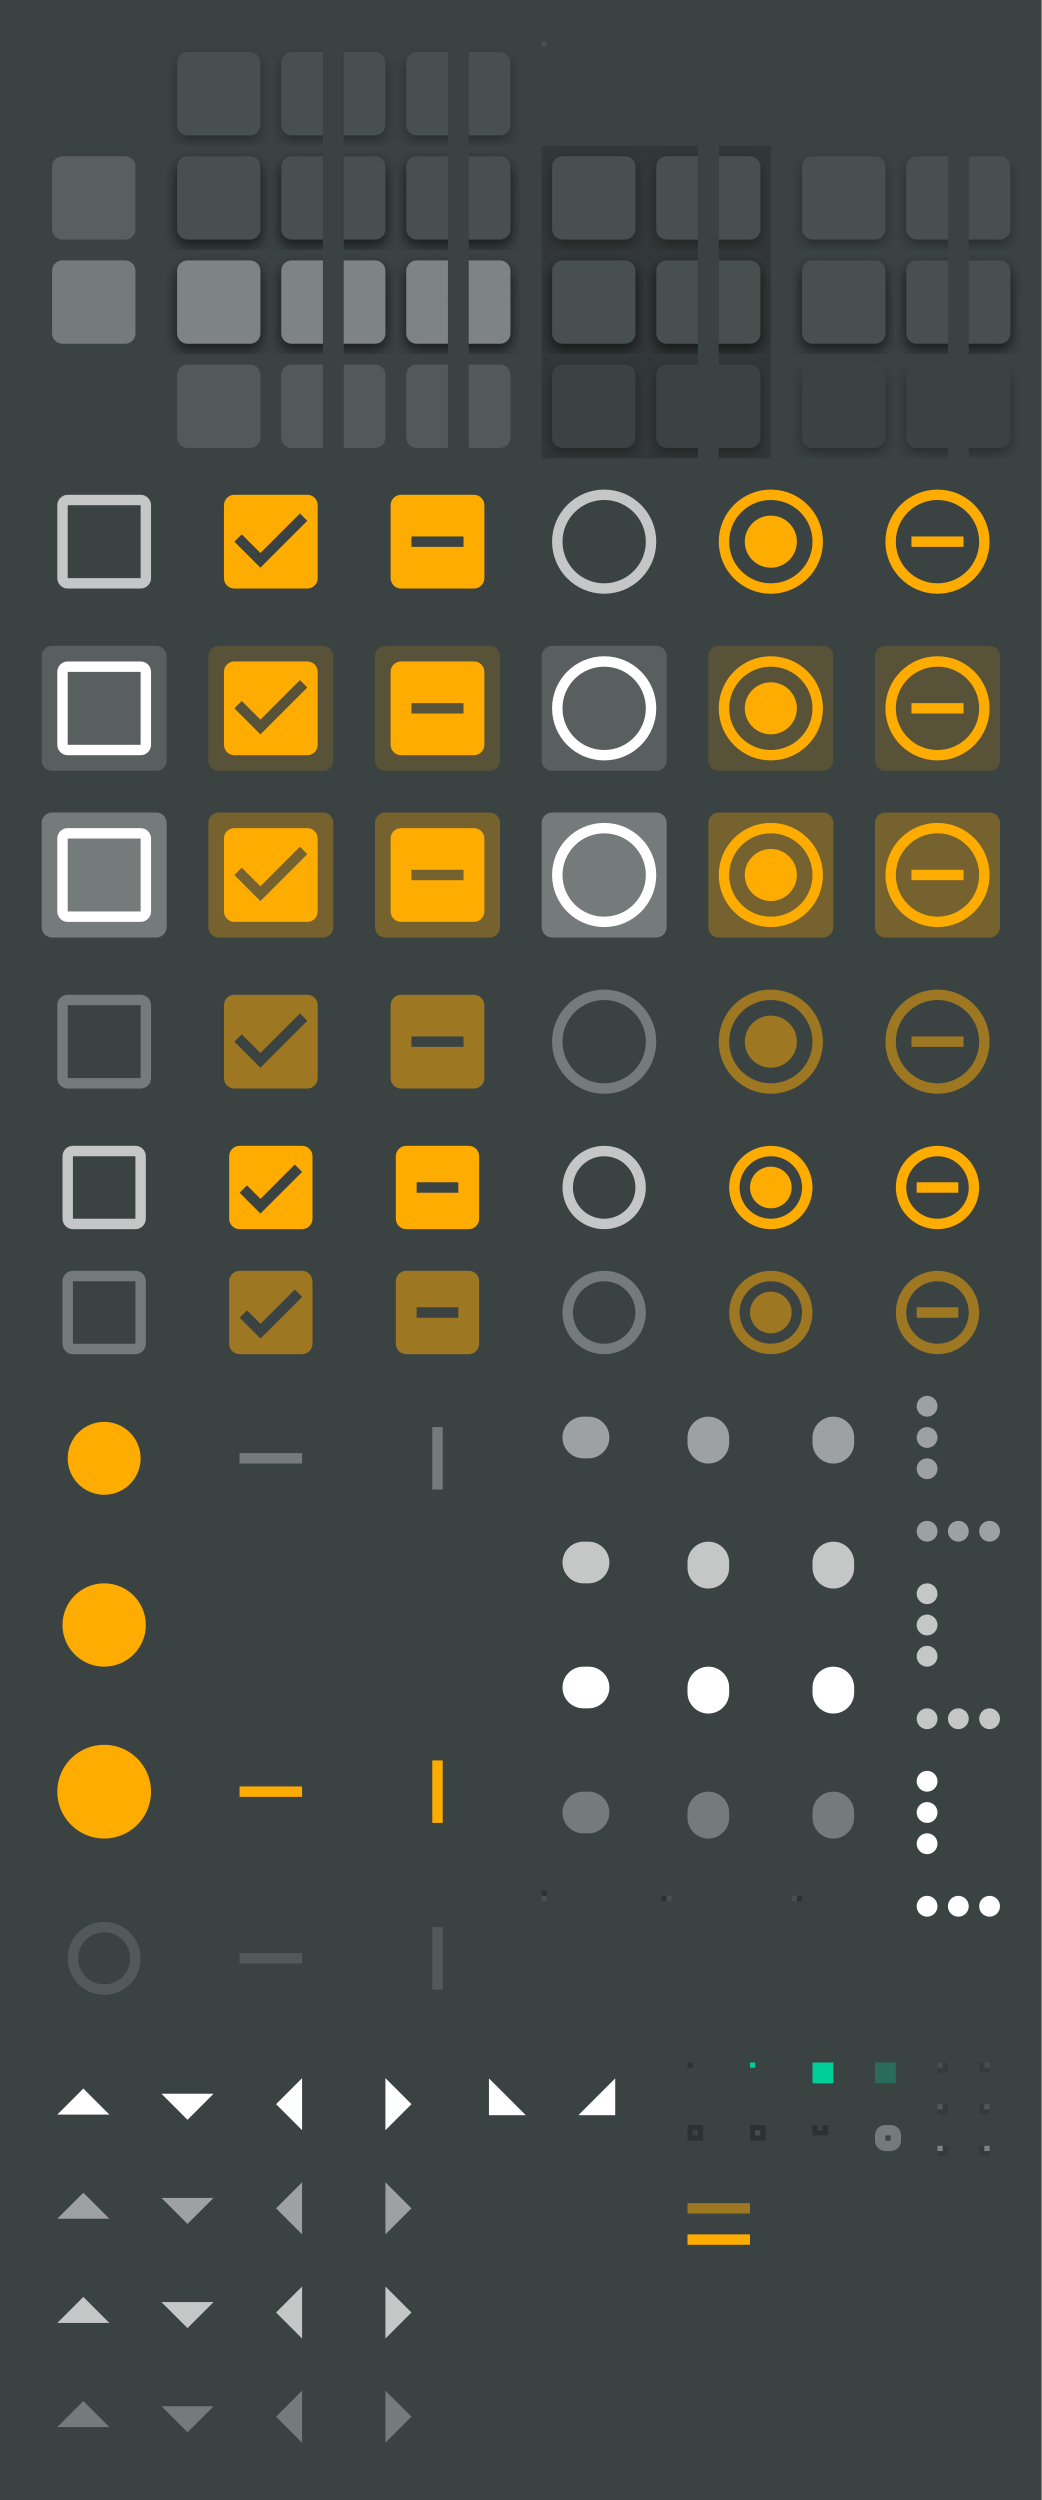
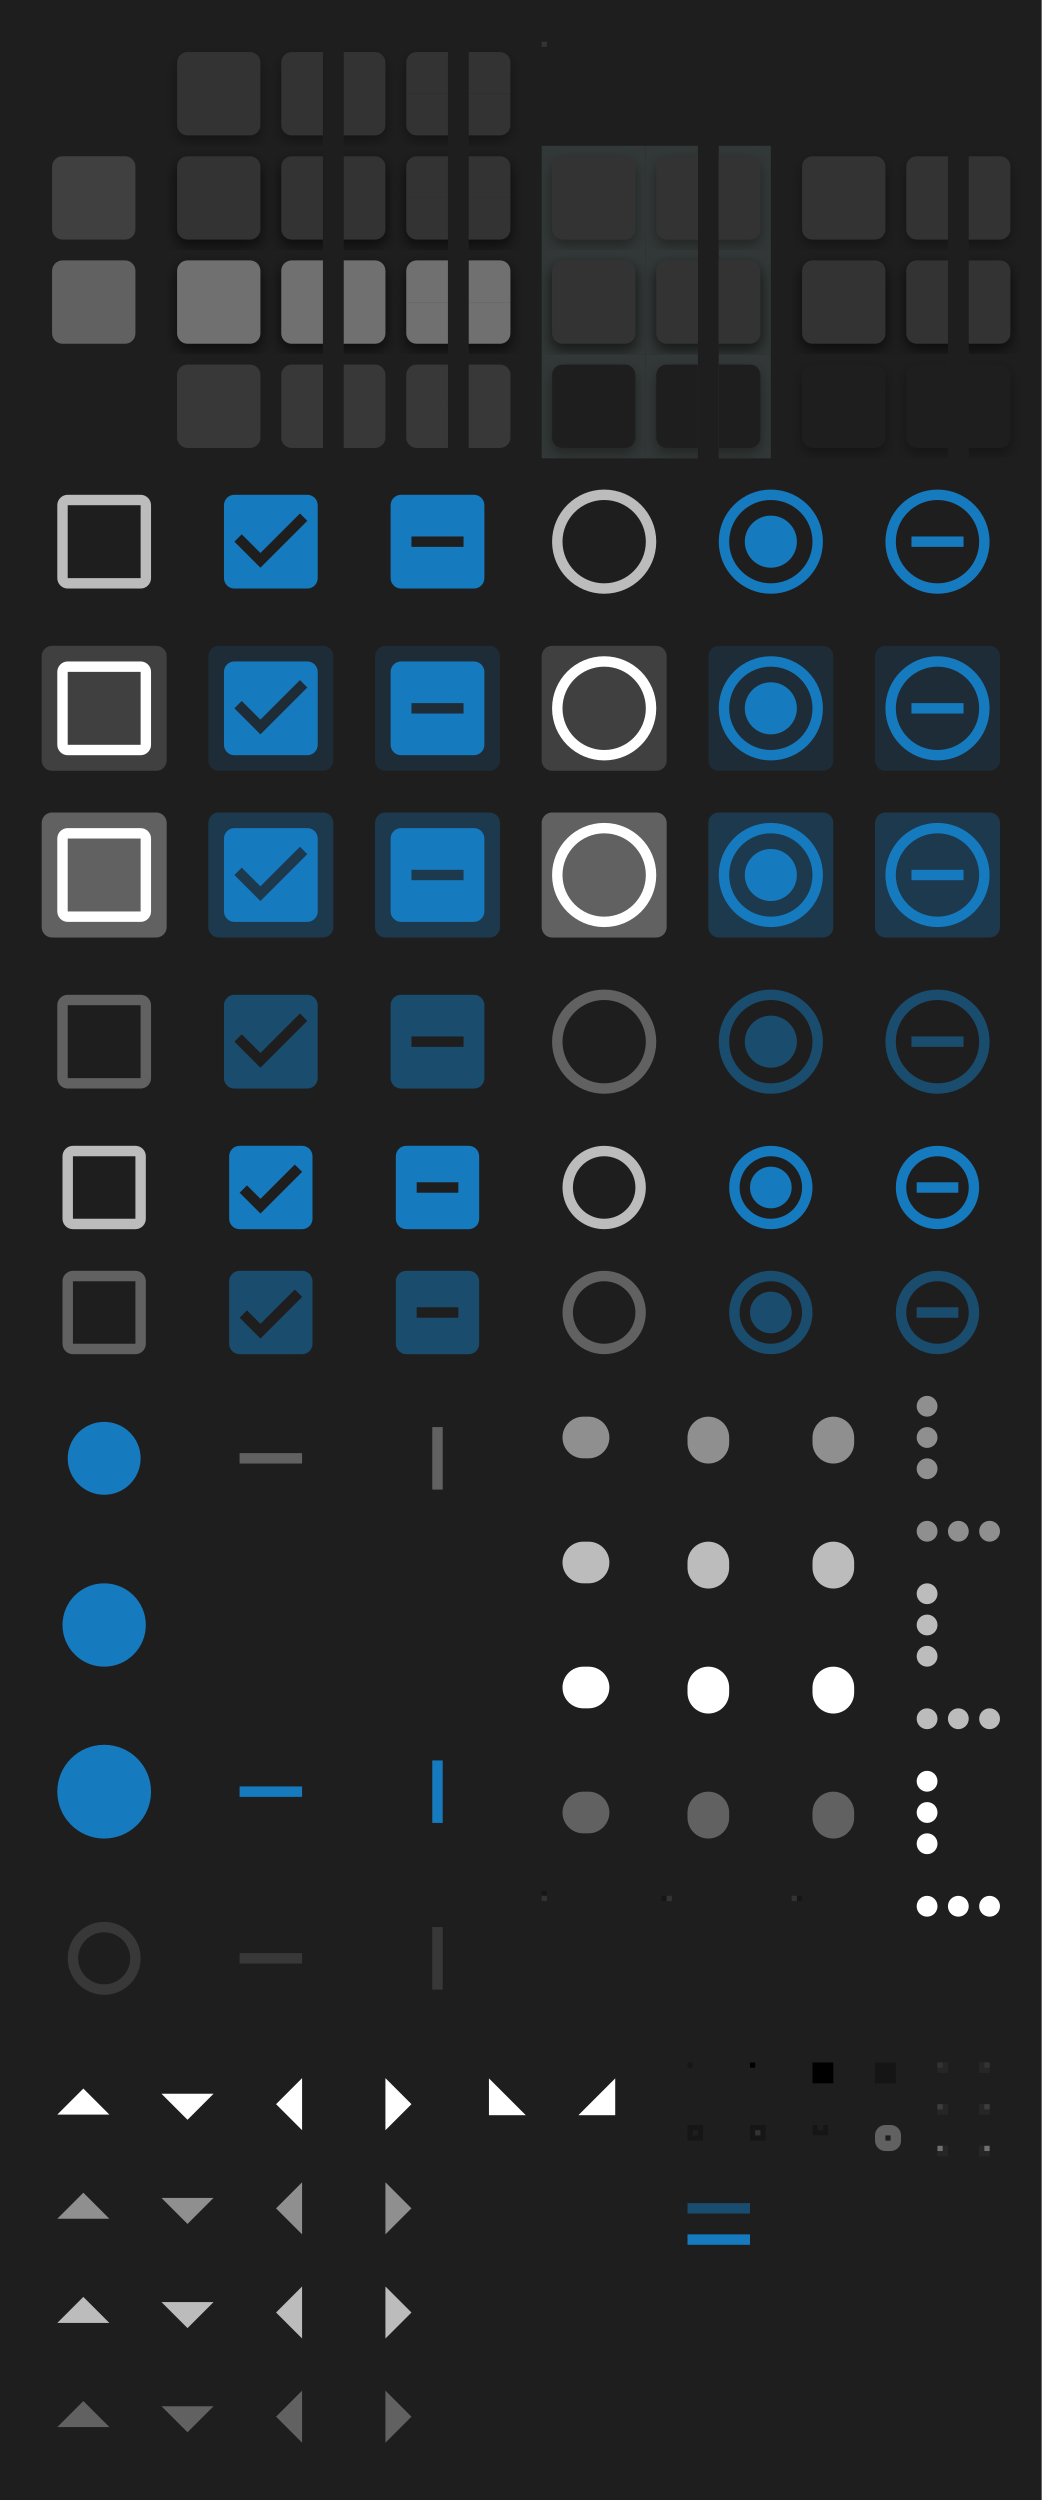
<svg xmlns="http://www.w3.org/2000/svg" xmlns:xlink="http://www.w3.org/1999/xlink" width="200" height="480" viewBox="0 0 200 480" version="1.1" id="svg571">
  <rect width="200" height="480" fill="url(#color-bg)" id="rect6" />
  <defs id="defs418">
    <linearGradient id="color-fg">
      <stop stop-color="#FFFFFF" id="stop8" />
    </linearGradient>
    <linearGradient id="color-fg-disabled">
      <stop stop-color="#FFFFFF" stop-opacity="0.5" id="stop11" />
    </linearGradient>
    <linearGradient id="color-fg-secondary">
      <stop stop-color="#FFFFFF" stop-opacity="0.7" id="stop14" />
    </linearGradient>
    <linearGradient id="color-fg-secondary-disabled">
      <stop stop-color="#FFFFFF" stop-opacity="0.3" id="stop17" />
    </linearGradient>
    <linearGradient id="color-divider">
      <stop stop-color="#FFFFFF" stop-opacity="0.12" id="stop20" />
    </linearGradient>
    <linearGradient id="color-primary">
-       <stop stop-color="#00CE99" id="stop23" />
+       <stop stop-color="#000000" id="stop23" />
    </linearGradient>
    <linearGradient id="color-accent">
-       <stop stop-color="#FFAC00" id="stop26" />
+       <stop stop-color="#167ABF" id="stop26" />
    </linearGradient>
    <linearGradient id="color-accent-insensitive">
-       <stop stop-color="#FFAC00" stop-opacity="0.5" id="stop29" />
+       <stop stop-color="#167ABF" stop-opacity="0.5" id="stop29" />
    </linearGradient>
    <linearGradient id="color-bg">
-       <stop stop-color="#3b4342" id="stop32" />
+       <stop stop-color="#1E1E1E" id="stop32" />
    </linearGradient>
    <linearGradient id="color-bg-lighter">
-       <stop stop-color="#47504e" id="stop35" />
+       <stop stop-color="#333333" id="stop35" />
    </linearGradient>
    <linearGradient id="color-base">
-       <stop stop-color="#47504e" id="stop38" />
+       <stop stop-color="#333333" id="stop38" />
    </linearGradient>
    <linearGradient id="color-base-alt">
-       <stop stop-color="#3b4342" id="stop41" />
+       <stop stop-color="#1E1E1E" id="stop41" />
    </linearGradient>
    <linearGradient id="color-border">
      <stop stop-color="#000000" stop-opacity="0.26" id="stop44" />
    </linearGradient>
    <filter id="1" color-interpolation-filters="sRGB" x="0" y="0" width="1" height="1">
      <feFlood flood-color="#000000" flood-opacity="0.12" result="flood" id="feFlood47" />
      <feComposite operator="in" in="flood" in2="SourceGraphic" result="composite1" id="feComposite49" />
      <feGaussianBlur stdDeviation="1.5" in="composite1" result="blur" id="feGaussianBlur51" />
      <feOffset dx="0" dy="1" result="offset" id="feOffset53" />
      <feComposite in="SourceGraphic" in2="offset" result="fbSourceGraphic" id="feComposite55" />
      <feFlood flood-color="#000000" flood-opacity="0.24" result="flood" id="feFlood57" />
      <feComposite operator="in" in="flood" in2="fbSourceGraphic" result="composite1" id="feComposite59" />
      <feGaussianBlur stdDeviation="1" in="composite1" result="blur" id="feGaussianBlur61" />
      <feOffset dx="0" dy="1" result="offset" id="feOffset63" />
      <feComposite in="fbSourceGraphic" in2="offset" result="composite2" id="feComposite65" />
    </filter>
    <rect id="1x1" width="1" height="1" />
    <rect id="2x2" width="2" height="2" />
    <rect id="4x4" width="4" height="4" />
    <rect id="16x16" width="16" height="16" opacity="0" />
    <rect id="17x17" width="17" height="17" opacity="0" />
    <rect id="24x24" width="24" height="24" opacity="0" />
    <clipPath id="left">
      <rect width="10" height="20" id="rect74" />
    </clipPath>
    <clipPath id="right">
      <rect width="10" height="20" x="10" id="rect77" />
    </clipPath>
    <clipPath id="left-top">
      <rect width="10" height="10" id="rect80" />
    </clipPath>
    <clipPath id="left-bottom">
      <rect width="10" height="10" y="10" id="rect83" />
    </clipPath>
    <clipPath id="right-top">
      <rect width="10" height="10" x="10" id="rect86" />
    </clipPath>
    <clipPath id="right-bottom">
      <rect width="10" height="10" x="10" y="10" id="rect89" />
    </clipPath>
    <g id="base-box">
      <rect width="20" height="20" opacity="0" id="rect92" />
      <rect x="2" y="2" width="16" height="16" rx="2" ry="2" id="rect94" />
    </g>
    <use xlink:href="#base-box" id="base-flat-button" fill="url(#color-fg)" opacity="0" />
    <use xlink:href="#base-box" id="base-flat-button-hover" fill="url(#color-fg)" opacity="0.15" />
    <use xlink:href="#base-box" id="base-flat-button-active" fill="url(#color-fg)" opacity="0.3" />
    <use xlink:href="#base-box" id="base-flat-button-insensitive" fill="url(#color-fg)" opacity="0" />
    <use xlink:href="#base-box" id="base-button" fill="url(#color-bg-lighter)" filter="url(#1)" />
    <use xlink:href="#base-button" id="base-button-hover" filter="url(#1)" />
    <g id="base-button-active">
      <use xlink:href="#base-button-hover" id="use103" />
      <use xlink:href="#base-flat-button-active" id="use105" />
    </g>
    <use xlink:href="#base-box" id="base-button-insensitive" fill="url(#color-divider)" />
    <use xlink:href="#1x1" id="base-entry-background" fill="url(#color-base)" />
    <use xlink:href="#1x1" id="base-entry-background-insensitive" fill="url(#color-base-alt)" />
    <use xlink:href="#base-box" id="base-entry-box" fill="url(#color-base)" filter="url(#1)" />
    <use xlink:href="#base-entry-box" id="base-entry-box-active" filter="url(#1)" />
    <use xlink:href="#base-box" id="base-entry-box-insensitive" fill="url(#color-base-alt)" filter="url(#1)" />
    <rect id="background-fill" width="20" height="20" />
    <g id="base-entry">
      <use xlink:href="#background-fill" id="use115" />
      <use xlink:href="#base-entry-box" id="use117" />
    </g>
    <g id="base-entry-active">
      <use xlink:href="#background-fill" id="use120" />
      <use xlink:href="#base-entry-box-active" id="use122" />
    </g>
    <g id="base-entry-insensitive">
      <use xlink:href="#background-fill" id="use125" />
      <use xlink:href="#base-entry-box-insensitive" id="use127" />
    </g>
    <use clip-path="url(#left)" xlink:href="#base-button" id="base-combo-rtl-button" />
    <use clip-path="url(#left)" xlink:href="#base-button-hover" id="base-combo-rtl-button-hover" />
    <use clip-path="url(#left)" xlink:href="#base-button-active" id="base-combo-rtl-button-active" />
    <use clip-path="url(#left)" xlink:href="#base-button-insensitive" id="base-combo-rtl-button-insensitive" />
    <use clip-path="url(#right)" xlink:href="#base-button" id="base-combo-ltr-button" />
    <use clip-path="url(#right)" xlink:href="#base-button-hover" id="base-combo-ltr-button-hover" />
    <use clip-path="url(#right)" xlink:href="#base-button-active" id="base-combo-ltr-button-active" />
    <use clip-path="url(#right)" xlink:href="#base-button-insensitive" id="base-combo-ltr-button-insensitive" />
    <use clip-path="url(#left-top)" xlink:href="#base-button" id="base-spin-rtl-up" />
    <use clip-path="url(#left-top)" xlink:href="#base-button-hover" id="base-spin-rtl-up-hover" />
    <use clip-path="url(#left-top)" xlink:href="#base-button-active" id="base-spin-rtl-up-active" />
    <use clip-path="url(#left-top)" xlink:href="#base-button-insensitive" id="base-spin-rtl-up-insensitive" />
    <use clip-path="url(#left-bottom)" xlink:href="#base-button" id="base-spin-rtl-down" />
    <use clip-path="url(#left-bottom)" xlink:href="#base-button-hover" id="base-spin-rtl-down-hover" />
    <use clip-path="url(#left-bottom)" xlink:href="#base-button-active" id="base-spin-rtl-down-active" />
    <use clip-path="url(#left-bottom)" xlink:href="#base-button-insensitive" id="base-spin-rtl-down-insensitive" />
    <use clip-path="url(#right-top)" xlink:href="#base-button" id="base-spin-ltr-up" />
    <use clip-path="url(#right-top)" xlink:href="#base-button-hover" id="base-spin-ltr-up-hover" />
    <use clip-path="url(#right-top)" xlink:href="#base-button-active" id="base-spin-ltr-up-active" />
    <use clip-path="url(#right-top)" xlink:href="#base-button-insensitive" id="base-spin-ltr-up-insensitive" />
    <use clip-path="url(#right-bottom)" xlink:href="#base-button" id="base-spin-ltr-down" />
    <use clip-path="url(#right-bottom)" xlink:href="#base-button-hover" id="base-spin-ltr-down-hover" />
    <use clip-path="url(#right-bottom)" xlink:href="#base-button-active" id="base-spin-ltr-down-active" />
    <use clip-path="url(#right-bottom)" xlink:href="#base-button-insensitive" id="base-spin-ltr-down-insensitive" />
    <use clip-path="url(#left)" xlink:href="#base-entry" id="base-combo-ltr-entry" />
    <use clip-path="url(#left)" xlink:href="#base-entry-active" id="base-combo-ltr-entry-active" />
    <use clip-path="url(#left)" xlink:href="#base-entry-insensitive" id="base-combo-ltr-entry-insensitive" />
    <use clip-path="url(#right)" xlink:href="#base-entry" id="base-combo-rtl-entry" />
    <use clip-path="url(#right)" xlink:href="#base-entry-active" id="base-combo-rtl-entry-active" />
    <use clip-path="url(#right)" xlink:href="#base-entry-insensitive" id="base-combo-rtl-entry-insensitive" />
    <path id="checkbox-unchecked-path" d="M19 5v14H5V5h14m0-2H5c-1.1 0-2 .9-2 2v14c0 1.1.9 2 2 2h14c1.1 0 2-.9 2-2V5c0-1.1-.9-2-2-2z" />
    <path id="checkbox-checked-path" d="M19 3H5c-1.11 0-2 .9-2 2v14c0 1.1.89 2 2 2h14c1.11 0 2-.9 2-2V5c0-1.1-.89-2-2-2zm-9 14l-5-5 1.41-1.41L10 14.17l7.59-7.59L19 8l-9 9z" />
    <path id="checkbox-mixed-path" d="M19 3H5c-1.1 0-2 .9-2 2v14c0 1.1.9 2 2 2h14c1.1 0 2-.9 2-2V5c0-1.1-.9-2-2-2zm-2 10H7v-2h10v2z" />
    <path id="radio-unchecked-path" d="M12 2C6.48 2 2 6.48 2 12s4.48 10 10 10 10-4.48 10-10S17.52 2 12 2zm0 18c-4.42 0-8-3.58-8-8s3.58-8 8-8 8 3.58 8 8-3.58 8-8 8z" />
    <path id="radio-checked-path" d="M12 7c-2.76 0-5 2.24-5 5s2.24 5 5 5 5-2.24 5-5-2.24-5-5-5zm0-5C6.48 2 2 6.48 2 12s4.48 10 10 10 10-4.48 10-10S17.52 2 12 2zm0 18c-4.42 0-8-3.58-8-8s3.58-8 8-8 8 3.58 8 8-3.58 8-8 8z" />
    <path id="radio-mixed-path" d="m12 2c-5.52 0-10 4.48-10 10s4.48 10 10 10 10-4.48 10-10-4.48-10-10-10zm0 2c4.42 0 8 3.58 8 8s-3.58 8-8 8-8-3.58-8-8 3.58-8 8-8zm-5 7v2h10v-2h-10z" />
    <path id="menu-checkbox-unchecked-path" d="m2 0a2 2 0 0 0 -2 2v12a2 2 0 0 0 2 2h12a2 2 0 0 0 2 -2v-12a2 2 0 0 0 -2 -2h-12zm0 2h12v12h-12v-12z" />
    <path id="menu-checkbox-checked-path" d="m2 0a2 2 0 0 0 -2 2v12a2 2 0 0 0 2 2h12a2 2 0 0 0 2 -2v-12a2 2 0 0 0 -2 -2h-12zm10.6 3.59l1.41 1.41-8 8-4-4 1.41-1.41 2.59 2.59 6.59-6.59z" />
    <path id="menu-checkbox-mixed-path" d="m2 0a2 2 0 0 0 -2 2v12a2 2 0 0 0 2 2h12a2 2 0 0 0 2 -2v-12a2 2 0 0 0 -2 -2h-12zm2 7h8v2h-8v-2z" />
    <path id="menu-radio-unchecked-path" d="m8 0a8 8 0 0 0 -8 8 8 8 0 0 0 8 8 8 8 0 0 0 8 -8 8 8 0 0 0 -8 -8zm0 2a6 6 0 0 1 6 6 6 6 0 0 1 -6 6 6 6 0 0 1 -6 -6 6 6 0 0 1 6 -6z" />
    <path id="menu-radio-checked-path" d="m8 0a8 8 0 0 0 -8 8 8 8 0 0 0 8 8 8 8 0 0 0 8 -8 8 8 0 0 0 -8 -8zm0 2a6 6 0 0 1 6 6 6 6 0 0 1 -6 6 6 6 0 0 1 -6 -6 6 6 0 0 1 6 -6zm0 2a4 4 0 0 0 -4 4 4 4 0 0 0 4 4 4 4 0 0 0 4 -4 4 4 0 0 0 -4 -4z" />
    <path id="menu-radio-mixed-path" d="m8 0a8 8 0 0 0 -8 8 8 8 0 0 0 8 8 8 8 0 0 0 8 -8 8 8 0 0 0 -8 -8zm0 2a6 6 0 0 1 6 6 6 6 0 0 1 -6 6 6 6 0 0 1 -6 -6 6 6 0 0 1 6 -6zm-4 5v2h8v-2h-8z" />
    <rect id="button-fill" width="24" height="24" rx="2" ry="2" />
    <g id="base-checkbox-unchecked">
      <use xlink:href="#button-fill" opacity="0" id="use173" />
      <use xlink:href="#checkbox-unchecked-path" id="use175" />
    </g>
    <g id="base-checkbox-unchecked-hover">
      <use xlink:href="#button-fill" opacity="0.15" id="use178" />
      <use xlink:href="#checkbox-unchecked-path" id="use180" />
    </g>
    <g id="base-checkbox-unchecked-active">
      <use xlink:href="#button-fill" opacity="0.3" id="use183" />
      <use xlink:href="#checkbox-unchecked-path" id="use185" />
    </g>
    <g id="base-checkbox-checked">
      <use xlink:href="#button-fill" opacity="0" id="use188" />
      <use xlink:href="#checkbox-checked-path" id="use190" />
    </g>
    <g id="base-checkbox-checked-hover">
      <use xlink:href="#button-fill" opacity="0.15" id="use193" />
      <use xlink:href="#checkbox-checked-path" id="use195" />
    </g>
    <g id="base-checkbox-checked-active">
      <use xlink:href="#button-fill" opacity="0.3" id="use198" />
      <use xlink:href="#checkbox-checked-path" id="use200" />
    </g>
    <g id="base-checkbox-mixed">
      <use xlink:href="#button-fill" opacity="0" id="use203" />
      <use xlink:href="#checkbox-mixed-path" id="use205" />
    </g>
    <g id="base-checkbox-mixed-hover">
      <use xlink:href="#button-fill" opacity="0.15" id="use208" />
      <use xlink:href="#checkbox-mixed-path" id="use210" />
    </g>
    <g id="base-checkbox-mixed-active">
      <use xlink:href="#button-fill" opacity="0.3" id="use213" />
      <use xlink:href="#checkbox-mixed-path" id="use215" />
    </g>
    <g id="base-radio-unchecked">
      <use xlink:href="#button-fill" opacity="0" id="use218" />
      <use xlink:href="#radio-unchecked-path" id="use220" />
    </g>
    <g id="base-radio-unchecked-hover">
      <use xlink:href="#button-fill" opacity="0.15" id="use223" />
      <use xlink:href="#radio-unchecked-path" id="use225" />
    </g>
    <g id="base-radio-unchecked-active">
      <use xlink:href="#button-fill" opacity="0.3" id="use228" />
      <use xlink:href="#radio-unchecked-path" id="use230" />
    </g>
    <g id="base-radio-checked">
      <use xlink:href="#button-fill" opacity="0" id="use233" />
      <use xlink:href="#radio-checked-path" id="use235" />
    </g>
    <g id="base-radio-checked-hover">
      <use xlink:href="#button-fill" opacity="0.15" id="use238" />
      <use xlink:href="#radio-checked-path" id="use240" />
    </g>
    <g id="base-radio-checked-active">
      <use xlink:href="#button-fill" opacity="0.3" id="use243" />
      <use xlink:href="#radio-checked-path" id="use245" />
    </g>
    <g id="base-radio-mixed">
      <use xlink:href="#button-fill" opacity="0" id="use248" />
      <use xlink:href="#radio-mixed-path" id="use250" />
    </g>
    <g id="base-radio-mixed-hover">
      <use xlink:href="#button-fill" opacity="0.15" id="use253" />
      <use xlink:href="#radio-mixed-path" id="use255" />
    </g>
    <g id="base-radio-mixed-active">
      <use xlink:href="#button-fill" opacity="0.3" id="use258" />
      <use xlink:href="#radio-mixed-path" id="use260" />
    </g>
    <g id="base-menu-checkbox-unchecked">
      <use xlink:href="#16x16" id="use263" />
      <use xlink:href="#menu-checkbox-unchecked-path" id="use265" />
    </g>
    <g id="base-menu-checkbox-checked">
      <use xlink:href="#16x16" id="use268" />
      <use xlink:href="#menu-checkbox-checked-path" id="use270" />
    </g>
    <g id="base-menu-checkbox-mixed">
      <use xlink:href="#16x16" id="use273" />
      <use xlink:href="#menu-checkbox-mixed-path" id="use275" />
    </g>
    <g id="base-menu-radio-unchecked">
      <use xlink:href="#16x16" id="use278" />
      <use xlink:href="#menu-radio-unchecked-path" id="use280" />
    </g>
    <g id="base-menu-radio-checked">
      <use xlink:href="#16x16" id="use283" />
      <use xlink:href="#menu-radio-checked-path" id="use285" />
    </g>
    <g id="base-menu-radio-mixed">
      <use xlink:href="#16x16" id="use288" />
      <use xlink:href="#menu-radio-mixed-path" id="use290" />
    </g>
    <g id="base-scale-slider">
      <use xlink:href="#24x24" id="use293" />
      <circle cx="12" cy="12" r="7" fill="url(#color-accent)" id="circle295" />
    </g>
    <g id="base-scale-slider-hover">
      <use xlink:href="#24x24" id="use298" />
      <circle cx="12" cy="12" r="8" fill="url(#color-accent)" id="circle300" />
    </g>
    <g id="base-scale-slider-active">
      <use xlink:href="#24x24" id="use303" />
      <circle cx="12" cy="12" r="9" fill="url(#color-accent)" id="circle305" />
    </g>
    <g id="base-scale-slider-insensitive">
      <use xlink:href="#24x24" id="use308" />
      <circle cx="12" cy="12" r="7" fill="url(#color-bg)" id="circle310" />
      <circle cx="12" cy="12" r="6" fill="none" stroke="url(#color-divider)" stroke-width="2" id="circle312" />
    </g>
    <g id="base-scale-horz-trough">
      <use xlink:href="#24x24" id="use315" />
      <rect width="12" height="2" x="6" y="11" id="rect317" />
    </g>
    <g id="base-scale-vert-trough">
      <use xlink:href="#24x24" id="use320" />
      <rect width="2" height="12" x="11" y="6" id="rect322" />
    </g>
    <g id="base-scrollbar-horz-slider">
      <use xlink:href="#17x17" y="-1" id="use325" />
      <rect width="9" height="8" x="4" y="4" ry="4" id="rect327" />
    </g>
    <g id="base-scrollbar-horz-trough">
      <use xlink:href="#base-border" y="-1" id="use330" />
      <use xlink:href="#base-entry-background" id="use332" />
    </g>
    <use xlink:href="#base-scrollbar-horz-slider" id="base-scrollbar-vert-ltr-slider" transform="rotate(-90 8.5 8.5)" />
    <use xlink:href="#base-scrollbar-horz-trough" id="base-scrollbar-vert-ltr-trough" transform="rotate(-90 0.5 0.5)" />
    <use xlink:href="#base-scrollbar-horz-slider" id="base-scrollbar-vert-rtl-slider" transform="rotate(90 8 8)" />
    <use xlink:href="#base-scrollbar-horz-trough" id="base-scrollbar-vert-rtl-trough" transform="rotate(90 0.5 0.5)" />
    <g id="base-handle-horz">
      <circle cx="2" cy="2" r="2" id="circle339" />
      <circle cx="8" cy="2" r="2" id="circle341" />
      <circle cx="14" cy="2" r="2" id="circle343" />
    </g>
    <use xlink:href="#base-handle-horz" id="base-handle-vert" transform="rotate(90 2 2)" />
    <path id="pan-path" d="M 13,6 8,11 3,6 Z" />
    <g id="base-pan-down">
      <use xlink:href="#16x16" id="use348" />
      <use xlink:href="#pan-path" id="use350" />
    </g>
    <g id="base-pan-up">
      <use xlink:href="#16x16" id="use353" />
      <use xlink:href="#pan-path" transform="rotate(180 8 8)" id="use355" />
    </g>
    <g id="base-pan-left">
      <use xlink:href="#16x16" id="use358" />
      <use xlink:href="#pan-path" transform="rotate(90 8 8)" id="use360" />
    </g>
    <g id="base-pan-right">
      <use xlink:href="#16x16" id="use363" />
      <use xlink:href="#pan-path" transform="rotate(-90 8 8)" id="use365" />
    </g>
    <g id="base-pan-left-semi">
      <use xlink:href="#16x16" id="use368" />
      <use xlink:href="#pan-path" transform="rotate(45 8 8)" id="use370" />
    </g>
    <g id="base-pan-right-semi">
      <use xlink:href="#16x16" id="use373" />
      <use xlink:href="#pan-path" transform="rotate(-45 8 8)" id="use375" />
    </g>
    <use xlink:href="#1x1" id="base-border" fill="url(#color-border)" />
    <use xlink:href="#1x1" id="base-tab" fill="url(#color-primary)" />
    <use xlink:href="#4x4" id="base-progressbar-progress" fill="url(#color-primary)" />
    <g id="base-progressbar-trough">
      <use xlink:href="#4x4" fill="url(#color-bg)" id="use381" />
      <use xlink:href="#base-progressbar-progress" opacity="0.3" id="use383" />
    </g>
    <rect id="base-frame" x="0.5" y="0.5" width="2" height="2" fill="none" stroke="url(#color-border)" stroke-width="1" />
    <g id="base-frame-notebook">
      <rect width="3" height="3" fill="url(#color-border)" id="rect387" />
      <use xlink:href="#1x1" x="1" y="1" fill="url(#color-base)" id="use389" />
    </g>
    <g id="base-frame-inline">
      <rect width="3" height="2" fill="url(#color-border)" id="rect392" />
      <use xlink:href="#1x1" x="1" fill="url(#color-base-alt)" id="use394" />
    </g>
    <rect id="base-focus" x="1" y="1" width="3" height="3" rx="1" ry="1" fill="none" stroke="url(#color-fg)" stroke-width="2" opacity="0.3" />
    <g id="base-treeview-ltr-button">
      <use xlink:href="#2x2" fill="url(#color-base)" id="use398" />
      <use xlink:href="#2x2" fill="url(#color-border)" id="use400" />
      <use xlink:href="#1x1" fill="url(#color-base)" id="use402" />
    </g>
    <g id="base-treeview-ltr-button-hover">
      <use xlink:href="#base-treeview-ltr-button" id="use405" />
      <use xlink:href="#1x1" fill="url(#color-fg)" opacity="0.05" id="use407" />
    </g>
    <g id="base-treeview-ltr-button-active">
      <use xlink:href="#base-treeview-ltr-button" id="use410" />
      <use xlink:href="#1x1" fill="url(#color-fg)" opacity="0.3" id="use412" />
    </g>
    <use xlink:href="#base-treeview-ltr-button" id="base-treeview-rtl-button" transform="scale(-1 1)" />
    <use xlink:href="#base-treeview-ltr-button-hover" id="base-treeview-rtl-button-hover" transform="scale(-1 1)" />
    <use xlink:href="#base-treeview-ltr-button-active" id="base-treeview-rtl-button-active" transform="scale(-1 1)" />
    <linearGradient xlink:href="#color-bg" id="linearGradient1251" />
    <linearGradient xlink:href="#color-bg" id="linearGradient1253" />
    <linearGradient xlink:href="#color-bg" id="linearGradient1255" />
    <linearGradient xlink:href="#color-bg" id="linearGradient1257" />
    <linearGradient xlink:href="#color-bg" id="linearGradient1259" />
    <linearGradient xlink:href="#color-bg" id="linearGradient1261" />
    <linearGradient xlink:href="#color-bg" id="linearGradient1263" />
    <linearGradient xlink:href="#color-bg" id="linearGradient1265" />
    <linearGradient xlink:href="#color-bg" id="linearGradient1267" />
  </defs>
  <use x="8" y="8" xlink:href="#base-flat-button" id="flat-button" />
  <use x="8" y="28" xlink:href="#base-flat-button-hover" id="flat-button-hover" />
  <use x="8" y="48" xlink:href="#base-flat-button-active" id="flat-button-active" />
  <use x="8" y="68" xlink:href="#base-flat-button-insensitive" id="flat-button-insensitive" />
  <use x="32" y="8" xlink:href="#base-button" id="button" />
  <use x="32" y="28" xlink:href="#base-button-hover" id="button-hover" />
  <use x="32" y="48" xlink:href="#base-button-active" id="button-active" />
  <use x="32" y="68" xlink:href="#base-button-insensitive" id="button-insensitive" />
  <use x="52" y="8" xlink:href="#base-combo-rtl-button" id="combo-rtl-button" />
  <use x="52" y="28" xlink:href="#base-combo-rtl-button-hover" id="combo-rtl-button-hover" />
  <use x="52" y="48" xlink:href="#base-combo-rtl-button-active" id="combo-rtl-button-active" />
  <use x="52" y="68" xlink:href="#base-combo-rtl-button-insensitive" id="combo-rtl-button-insensitive" />
  <use x="56" y="8" xlink:href="#base-combo-ltr-button" id="combo-ltr-button" />
  <use x="56" y="28" xlink:href="#base-combo-ltr-button-hover" id="combo-ltr-button-hover" />
  <use x="56" y="48" xlink:href="#base-combo-ltr-button-active" id="combo-ltr-button-active" />
  <use x="56" y="68" xlink:href="#base-combo-ltr-button-insensitive" id="combo-ltr-button-insensitive" />
  <use x="76" y="8" xlink:href="#base-spin-rtl-up" id="spin-rtl-up" />
  <use x="76" y="28" xlink:href="#base-spin-rtl-up-hover" id="spin-rtl-up-hover" />
  <use x="76" y="48" xlink:href="#base-spin-rtl-up-active" id="spin-rtl-up-active" />
  <use x="76" y="68" xlink:href="#base-spin-rtl-up-insensitive" id="spin-rtl-up-insensitive" />
  <use x="76" y="8" xlink:href="#base-spin-rtl-down" id="spin-rtl-down" />
  <use x="76" y="28" xlink:href="#base-spin-rtl-down-hover" id="spin-rtl-down-hover" />
  <use x="76" y="48" xlink:href="#base-spin-rtl-down-active" id="spin-rtl-down-active" />
  <use x="76" y="68" xlink:href="#base-spin-rtl-down-insensitive" id="spin-rtl-down-insensitive" />
  <use x="80" y="8" xlink:href="#base-spin-ltr-up" id="spin-ltr-up" />
  <use x="80" y="28" xlink:href="#base-spin-ltr-up-hover" id="spin-ltr-up-hover" />
  <use x="80" y="48" xlink:href="#base-spin-ltr-up-active" id="spin-ltr-up-active" />
  <use x="80" y="68" xlink:href="#base-spin-ltr-up-insensitive" id="spin-ltr-up-insensitive" />
  <use x="80" y="8" xlink:href="#base-spin-ltr-down" id="spin-ltr-down" />
  <use x="80" y="28" xlink:href="#base-spin-ltr-down-hover" id="spin-ltr-down-hover" />
  <use x="80" y="48" xlink:href="#base-spin-ltr-down-active" id="spin-ltr-down-active" />
  <use x="80" y="68" xlink:href="#base-spin-ltr-down-insensitive" id="spin-ltr-down-insensitive" />
  <use x="104" y="8" xlink:href="#base-entry-background" id="entry-background" />
  <use x="104" y="16" xlink:href="#base-entry-background-insensitive" id="entry-background-insensitive" />
  <use x="104" y="28" xlink:href="#base-entry" id="entry" style="fill:#323837;fill-opacity:1" fill="url(#color-bg)" />
  <use x="104" y="48" xlink:href="#base-entry-active" fill="url(#color-bg)" id="entry-active" style="fill:#323837;fill-opacity:1" />
  <use x="104" y="68" xlink:href="#base-entry-insensitive" fill="url(#color-bg)" id="entry-insensitive" style="fill:#323837;fill-opacity:1" />
  <use x="124" y="28" xlink:href="#base-combo-ltr-entry" fill="url(#color-bg)" id="combo-ltr-entry" style="fill:#323837;fill-opacity:1" />
  <use x="124" y="48" xlink:href="#base-combo-ltr-entry-active" fill="url(#color-bg)" id="combo-ltr-entry-active" style="fill:#323837;fill-opacity:1" />
  <use x="124" y="68" xlink:href="#base-combo-ltr-entry-insensitive" fill="url(#color-bg)" id="combo-ltr-entry-insensitive" style="fill:#323837;fill-opacity:1" />
  <use x="128" y="28" xlink:href="#base-combo-rtl-entry" fill="url(#color-bg)" id="combo-rtl-entry" style="fill:#323837;fill-opacity:1" />
  <use x="128" y="48" xlink:href="#base-combo-rtl-entry-active" fill="url(#color-bg)" id="combo-rtl-entry-active" style="fill:#323837;fill-opacity:1" />
  <use x="128" y="68" xlink:href="#base-combo-rtl-entry-insensitive" fill="url(#color-bg)" id="combo-rtl-entry-insensitive" style="fill:#323837;fill-opacity:1" />
  <use x="152" y="28" xlink:href="#base-entry" fill="url(#color-base)" id="notebook-entry" style="fill-opacity:1;fill:url(#linearGradient1267)" />
  <use x="152" y="48" xlink:href="#base-entry-active" fill="url(#color-base)" id="notebook-entry-active" style="fill-opacity:1;fill:url(#linearGradient1257)" />
  <use x="152" y="68" xlink:href="#base-entry-insensitive" fill="url(#color-base)" id="notebook-entry-insensitive" style="fill-opacity:1;fill:url(#linearGradient1255)" />
  <use x="172" y="28" xlink:href="#base-combo-ltr-entry" fill="url(#color-base)" id="notebook-combo-ltr-entry" style="fill-opacity:1;fill:url(#linearGradient1265)" />
  <use x="172" y="48" xlink:href="#base-combo-ltr-entry-active" fill="url(#color-base)" id="notebook-combo-ltr-entry-active" style="fill-opacity:1;fill:url(#linearGradient1259)" />
  <use x="172" y="68" xlink:href="#base-combo-ltr-entry-insensitive" fill="url(#color-base)" id="notebook-combo-ltr-entry-insensitive" style="fill-opacity:1;fill:url(#linearGradient1253)" />
  <use x="176" y="28" xlink:href="#base-combo-rtl-entry" fill="url(#color-base)" id="notebook-combo-rtl-entry" style="fill-opacity:1;fill:url(#linearGradient1263)" />
  <use x="176" y="48" xlink:href="#base-combo-rtl-entry-active" fill="url(#color-base)" id="notebook-combo-rtl-entry-active" style="fill-opacity:1;fill:url(#linearGradient1261)" />
  <use x="176" y="68" xlink:href="#base-combo-rtl-entry-insensitive" fill="url(#color-base)" id="notebook-combo-rtl-entry-insensitive" style="fill-opacity:1;fill:url(#linearGradient1251)" />
  <use x="8" y="92" xlink:href="#base-checkbox-unchecked" fill="url(#color-fg-secondary)" id="checkbox-unchecked" />
  <use x="8" y="124" xlink:href="#base-checkbox-unchecked-hover" fill="url(#color-fg)" id="checkbox-unchecked-hover" />
  <use x="8" y="156" xlink:href="#base-checkbox-unchecked-active" fill="url(#color-fg)" id="checkbox-unchecked-active" />
  <use x="8" y="188" xlink:href="#base-checkbox-unchecked" fill="url(#color-fg-secondary-disabled)" id="checkbox-unchecked-insensitive" />
  <use x="40" y="92" xlink:href="#base-checkbox-checked" fill="url(#color-accent)" id="checkbox-checked" />
  <use x="40" y="124" xlink:href="#base-checkbox-checked-hover" fill="url(#color-accent)" id="checkbox-checked-hover" />
  <use x="40" y="156" xlink:href="#base-checkbox-checked-active" fill="url(#color-accent)" id="checkbox-checked-active" />
  <use x="40" y="188" xlink:href="#base-checkbox-checked" fill="url(#color-accent-insensitive)" id="checkbox-checked-insensitive" />
  <use x="72" y="92" xlink:href="#base-checkbox-mixed" fill="url(#color-accent)" id="checkbox-mixed" />
  <use x="72" y="124" xlink:href="#base-checkbox-mixed-hover" fill="url(#color-accent)" id="checkbox-mixed-hover" />
  <use x="72" y="156" xlink:href="#base-checkbox-mixed-active" fill="url(#color-accent)" id="checkbox-mixed-active" />
  <use x="72" y="188" xlink:href="#base-checkbox-mixed" fill="url(#color-accent-insensitive)" id="checkbox-mixed-insensitive" />
  <use x="104" y="92" xlink:href="#base-radio-unchecked" fill="url(#color-fg-secondary)" id="radio-unchecked" />
  <use x="104" y="124" xlink:href="#base-radio-unchecked-hover" fill="url(#color-fg)" id="radio-unchecked-hover" />
  <use x="104" y="156" xlink:href="#base-radio-unchecked-active" fill="url(#color-fg)" id="radio-unchecked-active" />
  <use x="104" y="188" xlink:href="#base-radio-unchecked" fill="url(#color-fg-secondary-disabled)" id="radio-unchecked-insensitive" />
  <use x="136" y="92" xlink:href="#base-radio-checked" fill="url(#color-accent)" id="radio-checked" />
  <use x="136" y="124" xlink:href="#base-radio-checked-hover" fill="url(#color-accent)" id="radio-checked-hover" />
  <use x="136" y="156" xlink:href="#base-radio-checked-active" fill="url(#color-accent)" id="radio-checked-active" />
  <use x="136" y="188" xlink:href="#base-radio-checked" fill="url(#color-accent-insensitive)" id="radio-checked-insensitive" />
  <use x="168" y="92" xlink:href="#base-radio-mixed" fill="url(#color-accent)" id="radio-mixed" />
  <use x="168" y="124" xlink:href="#base-radio-mixed-hover" fill="url(#color-accent)" id="radio-mixed-hover" />
  <use x="168" y="156" xlink:href="#base-radio-mixed-active" fill="url(#color-accent)" id="radio-mixed-active" />
  <use x="168" y="188" xlink:href="#base-radio-mixed" fill="url(#color-accent-insensitive)" id="radio-mixed-insensitive" />
  <use x="12" y="220" xlink:href="#base-menu-checkbox-unchecked" fill="url(#color-fg-secondary)" id="menu-checkbox-unchecked" />
  <use x="12" y="244" xlink:href="#base-menu-checkbox-unchecked" fill="url(#color-fg-secondary-disabled)" id="menu-checkbox-unchecked-insensitive" />
  <use x="44" y="220" xlink:href="#base-menu-checkbox-checked" fill="url(#color-accent)" id="menu-checkbox-checked" />
  <use x="44" y="244" xlink:href="#base-menu-checkbox-checked" fill="url(#color-accent-insensitive)" id="menu-checkbox-checked-insensitive" />
  <use x="76" y="220" xlink:href="#base-menu-checkbox-mixed" fill="url(#color-accent)" id="menu-checkbox-mixed" />
  <use x="76" y="244" xlink:href="#base-menu-checkbox-mixed" fill="url(#color-accent-insensitive)" id="menu-checkbox-mixed-insensitive" />
  <use x="108" y="220" xlink:href="#base-menu-radio-unchecked" fill="url(#color-fg-secondary)" id="menu-radio-unchecked" />
  <use x="108" y="244" xlink:href="#base-menu-radio-unchecked" fill="url(#color-fg-secondary-disabled)" id="menu-radio-unchecked-insensitive" />
  <use x="140" y="220" xlink:href="#base-menu-radio-checked" fill="url(#color-accent)" id="menu-radio-checked" />
  <use x="140" y="244" xlink:href="#base-menu-radio-checked" fill="url(#color-accent-insensitive)" id="menu-radio-checked-insensitive" />
  <use x="172" y="220" xlink:href="#base-menu-radio-mixed" fill="url(#color-accent)" id="menu-radio-mixed" />
  <use x="172" y="244" xlink:href="#base-menu-radio-mixed" fill="url(#color-accent-insensitive)" id="menu-radio-mixed-insensitive" />
  <use x="8" y="268" xlink:href="#base-scale-slider" id="scale-slider" />
  <use x="8" y="300" xlink:href="#base-scale-slider-hover" id="scale-slider-hover" />
  <use x="8" y="332" xlink:href="#base-scale-slider-active" id="scale-slider-active" />
  <use x="8" y="364" xlink:href="#base-scale-slider-insensitive" id="scale-slider-insensitive" />
  <use x="40" y="268" xlink:href="#base-scale-horz-trough" fill="url(#color-fg-secondary-disabled)" id="scale-horz-trough" />
  <use x="40" y="332" xlink:href="#base-scale-horz-trough" fill="url(#color-accent)" id="scale-horz-trough-active" />
  <use x="40" y="364" xlink:href="#base-scale-horz-trough" fill="url(#color-divider)" id="scale-horz-trough-insensitive" />
  <use x="72" y="268" xlink:href="#base-scale-vert-trough" fill="url(#color-fg-secondary-disabled)" id="scale-vert-trough" />
  <use x="72" y="332" xlink:href="#base-scale-vert-trough" fill="url(#color-accent)" id="scale-vert-trough-active" />
  <use x="72" y="364" xlink:href="#base-scale-vert-trough" fill="url(#color-divider)" id="scale-vert-trough-insensitive" />
  <use x="104" y="268" xlink:href="#base-scrollbar-horz-slider" fill="url(#color-fg-disabled)" id="scrollbar-horz-slider" />
  <use x="104" y="292" xlink:href="#base-scrollbar-horz-slider" fill="url(#color-fg-secondary)" id="scrollbar-horz-slider-hover" />
  <use x="104" y="316" xlink:href="#base-scrollbar-horz-slider" fill="url(#color-fg)" id="scrollbar-horz-slider-active" />
  <use x="104" y="340" xlink:href="#base-scrollbar-horz-slider" fill="url(#color-fg-secondary-disabled)" id="scrollbar-horz-slider-insensitive" />
  <use x="104" y="364" xlink:href="#base-scrollbar-horz-trough" id="scrollbar-horz-trough" />
  <use x="128" y="268" xlink:href="#base-scrollbar-vert-ltr-slider" fill="url(#color-fg-disabled)" id="scrollbar-vert-ltr-slider" />
  <use x="128" y="292" xlink:href="#base-scrollbar-vert-ltr-slider" fill="url(#color-fg-secondary)" id="scrollbar-vert-ltr-slider-hover" />
  <use x="128" y="316" xlink:href="#base-scrollbar-vert-ltr-slider" fill="url(#color-fg)" id="scrollbar-vert-ltr-slider-active" />
  <use x="128" y="340" xlink:href="#base-scrollbar-vert-ltr-slider" fill="url(#color-fg-secondary-disabled)" id="scrollbar-vert-ltr-slider-insensitive" />
  <use x="128" y="364" xlink:href="#base-scrollbar-vert-ltr-trough" id="scrollbar-vert-ltr-trough" />
  <use x="152" y="268" xlink:href="#base-scrollbar-vert-rtl-slider" fill="url(#color-fg-disabled)" id="scrollbar-vert-rtl-slider" />
  <use x="152" y="292" xlink:href="#base-scrollbar-vert-rtl-slider" fill="url(#color-fg-secondary)" id="scrollbar-vert-rtl-slider-hover" />
  <use x="152" y="316" xlink:href="#base-scrollbar-vert-rtl-slider" fill="url(#color-fg)" id="scrollbar-vert-rtl-slider-active" />
  <use x="152" y="340" xlink:href="#base-scrollbar-vert-rtl-slider" fill="url(#color-fg-secondary-disabled)" id="scrollbar-vert-rtl-slider-insensitive" />
  <use x="152" y="364" xlink:href="#base-scrollbar-vert-rtl-trough" id="scrollbar-vert-rtl-trough" />
  <use x="176" y="292" xlink:href="#base-handle-horz" fill="url(#color-fg-disabled)" id="handle-horz" />
  <use x="176" y="328" xlink:href="#base-handle-horz" fill="url(#color-fg-secondary)" id="handle-horz-hover" />
  <use x="176" y="364" xlink:href="#base-handle-horz" fill="url(#color-fg)" id="handle-horz-active" />
  <use x="176" y="268" xlink:href="#base-handle-vert" fill="url(#color-fg-disabled)" id="handle-vert" />
  <use x="176" y="304" xlink:href="#base-handle-vert" fill="url(#color-fg-secondary)" id="handle-vert-hover" />
  <use x="176" y="340" xlink:href="#base-handle-vert" fill="url(#color-fg)" id="handle-vert-active" />
  <use x="8" y="396" xlink:href="#base-pan-up" fill="url(#color-fg)" id="pan-up" />
  <use x="8" y="416" xlink:href="#base-pan-up" fill="url(#color-fg-disabled)" id="pan-up-insensitive" />
  <use x="8" y="436" xlink:href="#base-pan-up" fill="url(#color-fg-secondary)" id="pan-up-alt" />
  <use x="8" y="456" xlink:href="#base-pan-up" fill="url(#color-fg-secondary-disabled)" id="pan-up-alt-insensitive" />
  <use x="28" y="396" xlink:href="#base-pan-down" fill="url(#color-fg)" id="pan-down" />
  <use x="28" y="416" xlink:href="#base-pan-down" fill="url(#color-fg-disabled)" id="pan-down-insensitive" />
  <use x="28" y="436" xlink:href="#base-pan-down" fill="url(#color-fg-secondary)" id="pan-down-alt" />
  <use x="28" y="456" xlink:href="#base-pan-down" fill="url(#color-fg-secondary-disabled)" id="pan-down-alt-insensitive" />
  <use x="48" y="396" xlink:href="#base-pan-left" fill="url(#color-fg)" id="pan-left" />
  <use x="48" y="416" xlink:href="#base-pan-left" fill="url(#color-fg-disabled)" id="pan-left-insensitive" />
  <use x="48" y="436" xlink:href="#base-pan-left" fill="url(#color-fg-secondary)" id="pan-left-alt" />
  <use x="48" y="456" xlink:href="#base-pan-left" fill="url(#color-fg-secondary-disabled)" id="pan-left-alt-insensitive" />
  <use x="68" y="396" xlink:href="#base-pan-right" fill="url(#color-fg)" id="pan-right" />
  <use x="68" y="416" xlink:href="#base-pan-right" fill="url(#color-fg-disabled)" id="pan-right-insensitive" />
  <use x="68" y="436" xlink:href="#base-pan-right" fill="url(#color-fg-secondary)" id="pan-right-alt" />
  <use x="68" y="456" xlink:href="#base-pan-right" fill="url(#color-fg-secondary-disabled)" id="pan-right-alt-insensitive" />
  <use x="88" y="396" xlink:href="#base-pan-left-semi" fill="url(#color-fg)" id="pan-left-semi" />
  <use x="108" y="396" xlink:href="#base-pan-right-semi" fill="url(#color-fg)" id="pan-right-semi" />
  <use x="132" y="396" xlink:href="#base-border" id="border" />
  <use x="144" y="396" xlink:href="#base-tab" id="tab" />
  <use x="156" y="396" xlink:href="#base-progressbar-progress" id="progressbar-progress" />
  <use x="168" y="396" xlink:href="#base-progressbar-trough" id="progressbar-trough" />
  <use x="132" y="408" xlink:href="#base-frame" id="frame" />
  <use x="144" y="408" xlink:href="#base-frame-notebook" id="frame-notebook" />
  <use x="156" y="408" xlink:href="#base-frame-inline" id="frame-inline" />
  <use x="168" y="408" xlink:href="#base-focus" id="focus" />
  <use x="180" y="396" xlink:href="#base-treeview-ltr-button" id="treeview-ltr-button" />
  <use x="180" y="404" xlink:href="#base-treeview-ltr-button-hover" id="treeview-ltr-button-hover" />
  <use x="180" y="412" xlink:href="#base-treeview-ltr-button-active" id="treeview-ltr-button-active" />
  <use x="190" y="396" xlink:href="#base-treeview-rtl-button" id="treeview-rtl-button" />
  <use x="190" y="404" xlink:href="#base-treeview-rtl-button-hover" id="treeview-rtl-button-hover" />
  <use x="190" y="412" xlink:href="#base-treeview-rtl-button-active" id="treeview-rtl-button-active" />
-   <rect style="opacity:0.5;fill:#ffac00;fill-opacity:1;stroke:none;stroke-width:0.816;stroke-opacity:1" id="pathbar_button_prelight" width="12" height="2" x="132" y="423" rx="0" ry="0" />
-   <rect ry="0" rx="0" y="429" x="132" height="2" width="12" id="pathbar_button_active" style="opacity:1;fill:#ffac00;fill-opacity:1;stroke:none;stroke-width:0.816;stroke-opacity:1" />
+   <rect style="opacity:0.5;fill:#167ABF;fill-opacity:1;stroke:none;stroke-width:0.816;stroke-opacity:1" id="pathbar_button_prelight" width="12" height="2" x="132" y="423" rx="0" ry="0" />
+   <rect ry="0" rx="0" y="429" x="132" height="2" width="12" id="pathbar_button_active" style="opacity:1;fill:#167ABF;fill-opacity:1;stroke:none;stroke-width:0.816;stroke-opacity:1" />
</svg>
